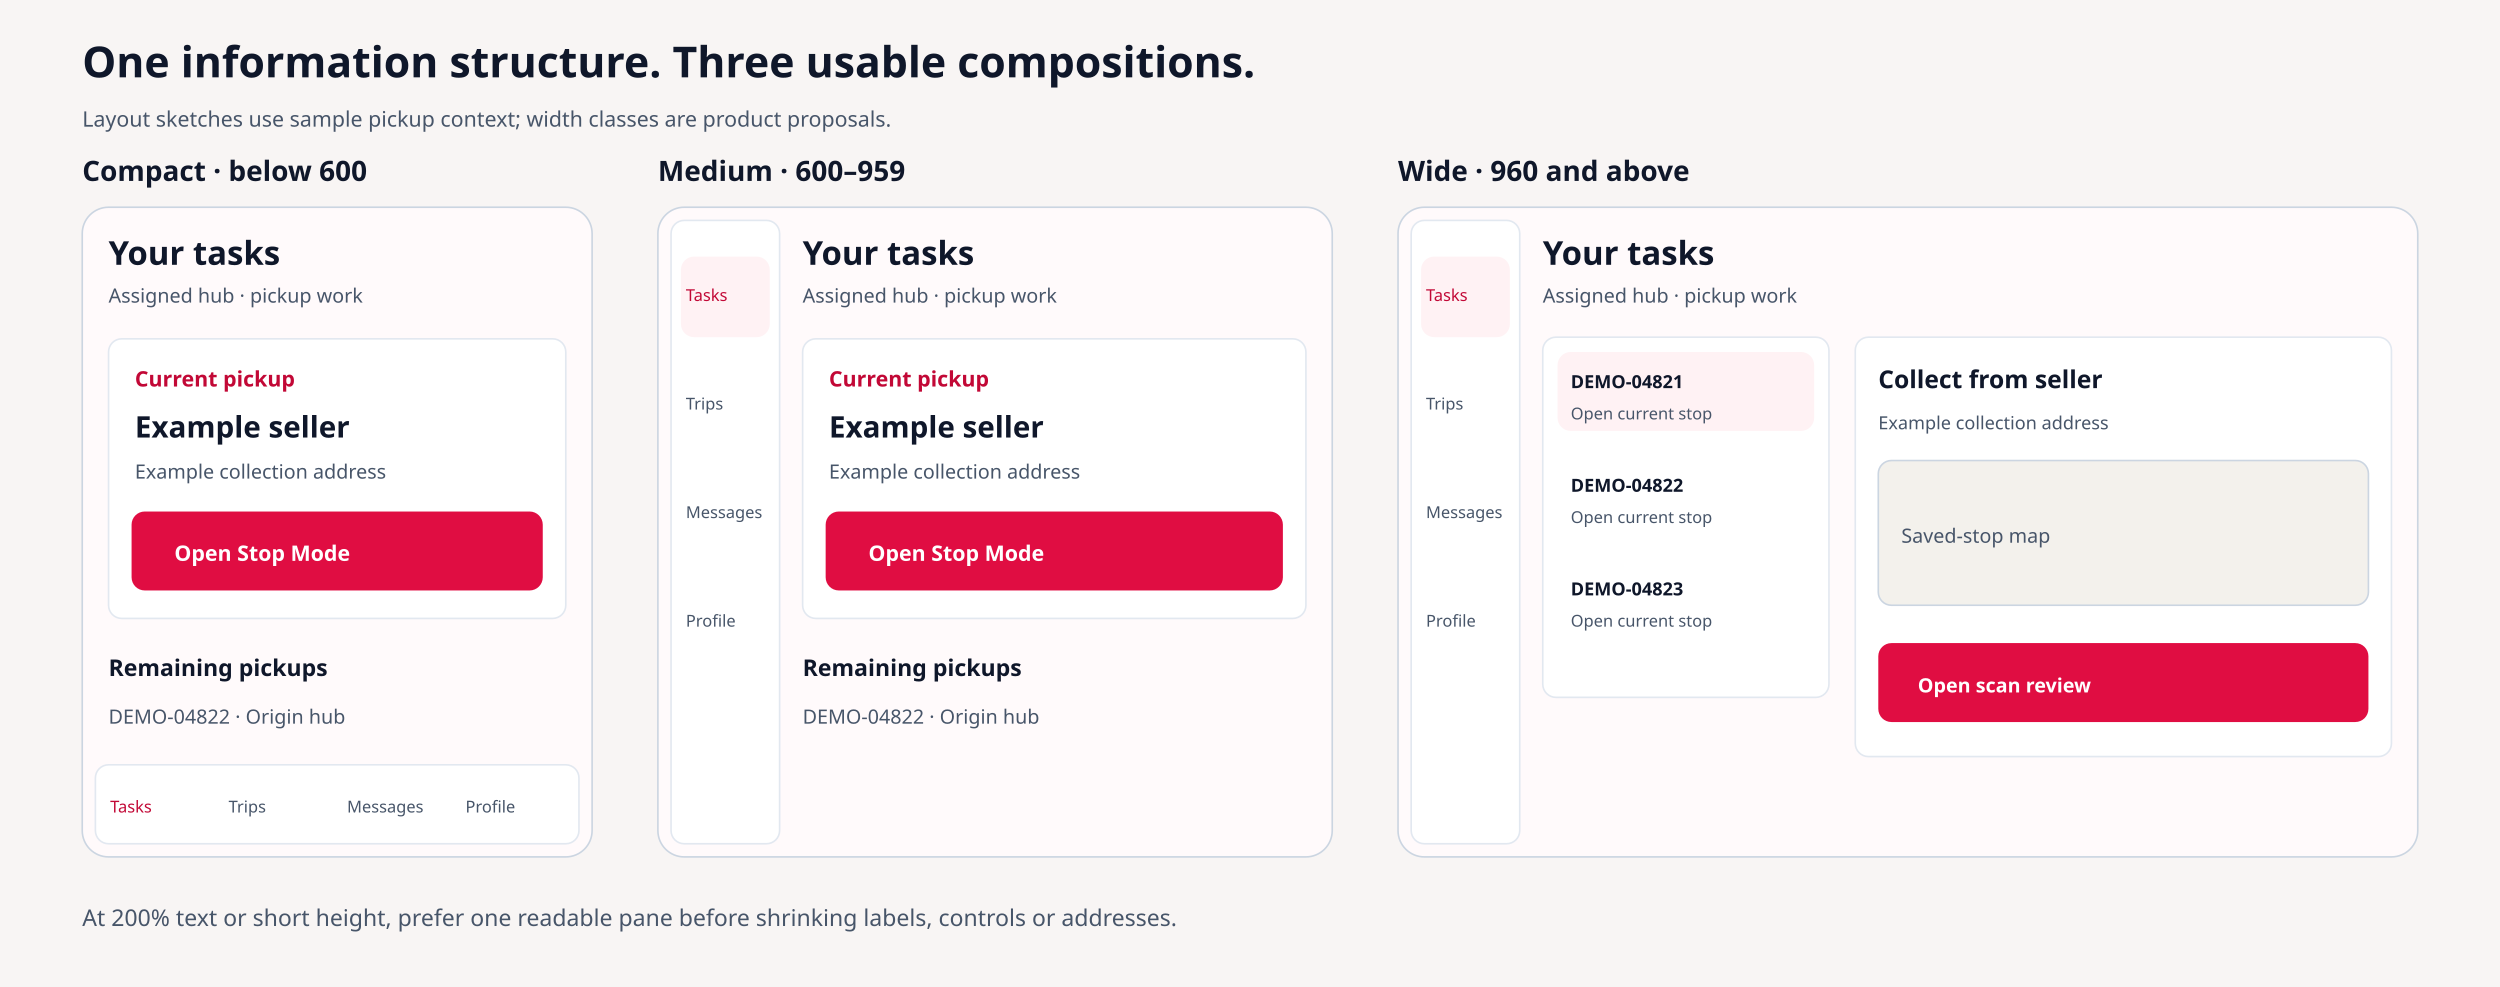
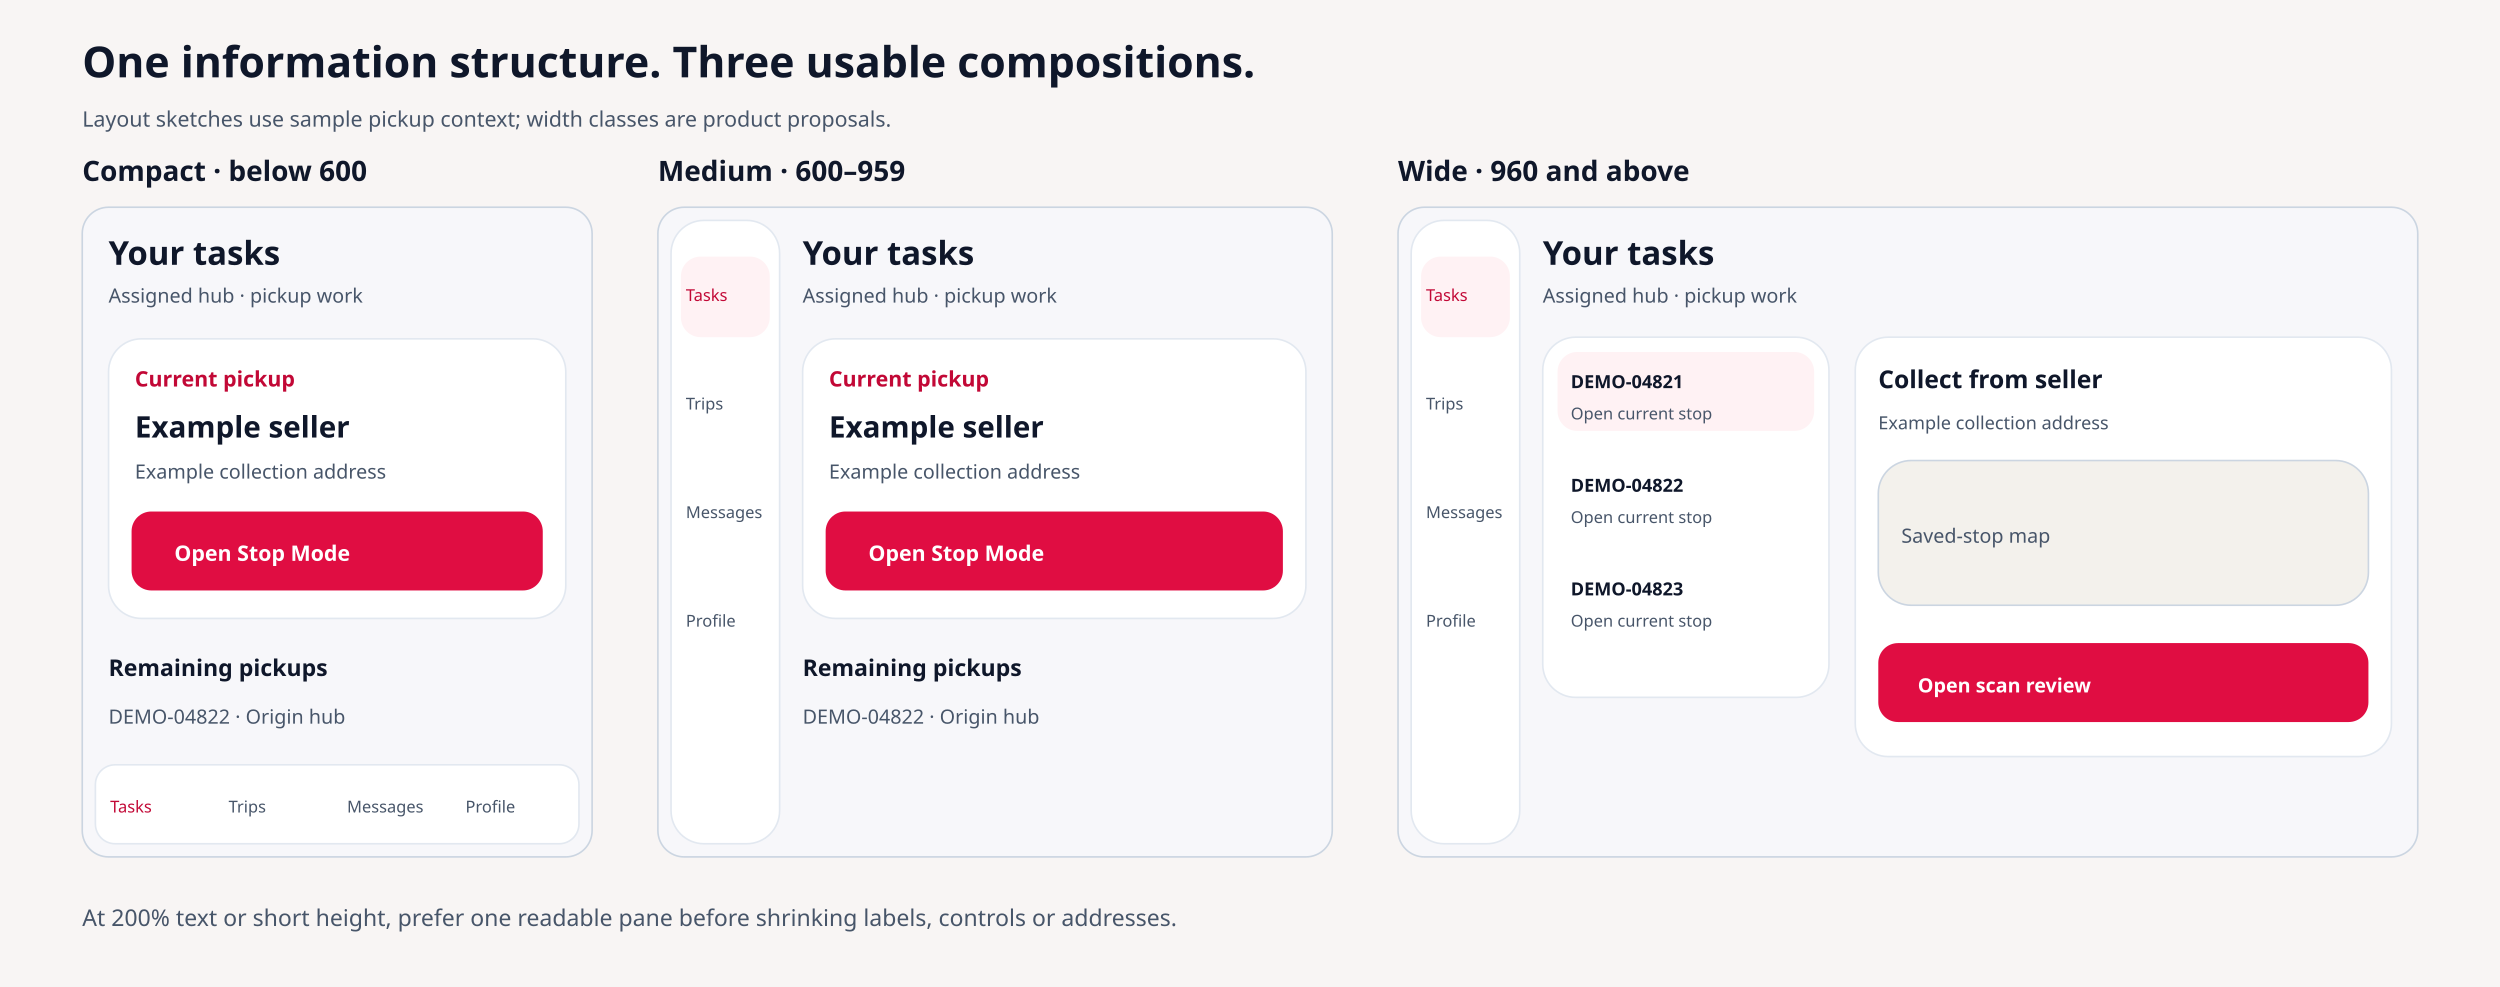
<svg xmlns="http://www.w3.org/2000/svg" width="1520" height="600" viewBox="0 0 1520 600">
  <rect x="0" y="0" width="1520" height="600" rx="0" fill="#F8F5F4" stroke="none" />
  <text x="50" y="47" font-family="Plus Jakarta Sans, sans-serif" font-size="26" font-weight="600" fill="#0F172A">One information structure. Three usable compositions.</text>
  <text x="50" y="77" font-family="Plus Jakarta Sans, sans-serif" font-size="13" font-weight="500" fill="#475569">Layout sketches use sample pickup context; width classes are product proposals.</text>
  <text x="50" y="110" font-family="Plus Jakarta Sans, sans-serif" font-size="17" font-weight="600" fill="#0F172A">Compact · below 600</text>
-   <rect x="50" y="126" width="310" height="395" rx="16" fill="#FFFAFB" stroke="#CBD5E1" />
+   <rect x="50" y="126" width="310" height="395" rx="16" fill="#F7F7FA" stroke="#CBD5E1" />
  <text x="66" y="161" font-family="Plus Jakarta Sans, sans-serif" font-size="20" font-weight="600" fill="#0F172A">Your tasks</text>
  <text x="66" y="184" font-family="Plus Jakarta Sans, sans-serif" font-size="12" font-weight="500" fill="#475569">Assigned hub · pickup work</text>
-   <rect x="66" y="206" width="278" height="170" rx="8" fill="#FFFFFF" stroke="#E2E8F0" />
+   <rect x="66" y="206" width="278" height="170" rx="20" fill="#FFFFFF" stroke="#E2E8F0" />
  <text x="82" y="235" font-family="Plus Jakarta Sans, sans-serif" font-size="13" font-weight="600" fill="#C20836">Current pickup</text>
  <text x="82" y="266" font-family="Plus Jakarta Sans, sans-serif" font-size="18" font-weight="600" fill="#0F172A">Example seller</text>
  <text x="82" y="291" font-family="Plus Jakarta Sans, sans-serif" font-size="12" font-weight="500" fill="#475569">Example collection address</text>
-   <rect x="80" y="311" width="250" height="48" rx="8" fill="#E00D42" stroke="none" />
+   <rect x="80" y="311" width="250" height="48" rx="12" fill="#E00D42" stroke="none" />
  <text x="106" y="341" font-family="Plus Jakarta Sans, sans-serif" font-size="13" font-weight="600" fill="#FFFFFF">Open Stop Mode</text>
  <text x="66" y="411" font-family="Plus Jakarta Sans, sans-serif" font-size="14" font-weight="600" fill="#0F172A">Remaining pickups</text>
  <text x="66" y="440" font-family="Plus Jakarta Sans, sans-serif" font-size="12" font-weight="500" fill="#475569">DEMO-04822 · Origin hub</text>
-   <rect x="58" y="465" width="294" height="48" rx="8" fill="#FFFFFF" stroke="#E2E8F0" />
+   <rect x="58" y="465" width="294" height="48" rx="12" fill="#FFFFFF" stroke="#E2E8F0" />
  <text x="67.0" y="494" font-family="Plus Jakarta Sans, sans-serif" font-size="10" font-weight="500" fill="#C20836">Tasks</text>
  <text x="139.0" y="494" font-family="Plus Jakarta Sans, sans-serif" font-size="10" font-weight="500" fill="#475569">Trips</text>
  <text x="211.0" y="494" font-family="Plus Jakarta Sans, sans-serif" font-size="10" font-weight="500" fill="#475569">Messages</text>
  <text x="283.0" y="494" font-family="Plus Jakarta Sans, sans-serif" font-size="10" font-weight="500" fill="#475569">Profile</text>
  <text x="400" y="110" font-family="Plus Jakarta Sans, sans-serif" font-size="17" font-weight="600" fill="#0F172A">Medium · 600–959</text>
-   <rect x="400" y="126" width="410" height="395" rx="16" fill="#FFFAFB" stroke="#CBD5E1" />
-   <rect x="408" y="134" width="66" height="379" rx="8" fill="#FFFFFF" stroke="#E2E8F0" />
-   <rect x="414" y="156" width="54" height="49" rx="8" fill="#FFF2F4" stroke="none" />
+   <rect x="400" y="126" width="410" height="395" rx="16" fill="#F7F7FA" stroke="#CBD5E1" />
+   <rect x="408" y="134" width="66" height="379" rx="20" fill="#FFFFFF" stroke="#E2E8F0" />
+   <rect x="414" y="156" width="54" height="49" rx="12" fill="#FFF2F4" stroke="none" />
  <text x="417" y="183" font-family="Plus Jakarta Sans, sans-serif" font-size="10" font-weight="500" fill="#C20836">Tasks</text>
  <text x="417" y="249" font-family="Plus Jakarta Sans, sans-serif" font-size="10" font-weight="500" fill="#475569">Trips</text>
  <text x="417" y="315" font-family="Plus Jakarta Sans, sans-serif" font-size="10" font-weight="500" fill="#475569">Messages</text>
  <text x="417" y="381" font-family="Plus Jakarta Sans, sans-serif" font-size="10" font-weight="500" fill="#475569">Profile</text>
  <text x="488" y="161" font-family="Plus Jakarta Sans, sans-serif" font-size="20" font-weight="600" fill="#0F172A">Your tasks</text>
  <text x="488" y="184" font-family="Plus Jakarta Sans, sans-serif" font-size="12" font-weight="500" fill="#475569">Assigned hub · pickup work</text>
-   <rect x="488" y="206" width="306" height="170" rx="8" fill="#FFFFFF" stroke="#E2E8F0" />
+   <rect x="488" y="206" width="306" height="170" rx="20" fill="#FFFFFF" stroke="#E2E8F0" />
  <text x="504" y="235" font-family="Plus Jakarta Sans, sans-serif" font-size="13" font-weight="600" fill="#C20836">Current pickup</text>
  <text x="504" y="266" font-family="Plus Jakarta Sans, sans-serif" font-size="18" font-weight="600" fill="#0F172A">Example seller</text>
  <text x="504" y="291" font-family="Plus Jakarta Sans, sans-serif" font-size="12" font-weight="500" fill="#475569">Example collection address</text>
-   <rect x="502" y="311" width="278" height="48" rx="8" fill="#E00D42" stroke="none" />
+   <rect x="502" y="311" width="278" height="48" rx="12" fill="#E00D42" stroke="none" />
  <text x="528" y="341" font-family="Plus Jakarta Sans, sans-serif" font-size="13" font-weight="600" fill="#FFFFFF">Open Stop Mode</text>
  <text x="488" y="411" font-family="Plus Jakarta Sans, sans-serif" font-size="14" font-weight="600" fill="#0F172A">Remaining pickups</text>
  <text x="488" y="440" font-family="Plus Jakarta Sans, sans-serif" font-size="12" font-weight="500" fill="#475569">DEMO-04822 · Origin hub</text>
  <text x="850" y="110" font-family="Plus Jakarta Sans, sans-serif" font-size="17" font-weight="600" fill="#0F172A">Wide · 960 and above</text>
-   <rect x="850" y="126" width="620" height="395" rx="16" fill="#FFFAFB" stroke="#CBD5E1" />
-   <rect x="858" y="134" width="66" height="379" rx="8" fill="#FFFFFF" stroke="#E2E8F0" />
-   <rect x="864" y="156" width="54" height="49" rx="8" fill="#FFF2F4" stroke="none" />
+   <rect x="850" y="126" width="620" height="395" rx="16" fill="#F7F7FA" stroke="#CBD5E1" />
+   <rect x="858" y="134" width="66" height="379" rx="20" fill="#FFFFFF" stroke="#E2E8F0" />
+   <rect x="864" y="156" width="54" height="49" rx="12" fill="#FFF2F4" stroke="none" />
  <text x="867" y="183" font-family="Plus Jakarta Sans, sans-serif" font-size="10" font-weight="500" fill="#C20836">Tasks</text>
  <text x="867" y="249" font-family="Plus Jakarta Sans, sans-serif" font-size="10" font-weight="500" fill="#475569">Trips</text>
  <text x="867" y="315" font-family="Plus Jakarta Sans, sans-serif" font-size="10" font-weight="500" fill="#475569">Messages</text>
  <text x="867" y="381" font-family="Plus Jakarta Sans, sans-serif" font-size="10" font-weight="500" fill="#475569">Profile</text>
  <text x="938" y="161" font-family="Plus Jakarta Sans, sans-serif" font-size="20" font-weight="600" fill="#0F172A">Your tasks</text>
  <text x="938" y="184" font-family="Plus Jakarta Sans, sans-serif" font-size="12" font-weight="500" fill="#475569">Assigned hub · pickup work</text>
-   <rect x="938" y="205" width="174" height="219" rx="8" fill="#FFFFFF" stroke="#E2E8F0" />
-   <rect x="947" y="214" width="156" height="48" rx="8" fill="#FFF2F4" stroke="none" />
+   <rect x="938" y="205" width="174" height="219" rx="20" fill="#FFFFFF" stroke="#E2E8F0" />
+   <rect x="947" y="214" width="156" height="48" rx="12" fill="#FFF2F4" stroke="none" />
  <text x="955" y="236" font-family="Plus Jakarta Sans, sans-serif" font-size="11" font-weight="600" fill="#0F172A">DEMO-04821</text>
  <text x="955" y="255" font-family="Plus Jakarta Sans, sans-serif" font-size="10" font-weight="500" fill="#475569">Open current stop</text>
  <text x="955" y="299" font-family="Plus Jakarta Sans, sans-serif" font-size="11" font-weight="600" fill="#0F172A">DEMO-04822</text>
  <text x="955" y="318" font-family="Plus Jakarta Sans, sans-serif" font-size="10" font-weight="500" fill="#475569">Open current stop</text>
  <text x="955" y="362" font-family="Plus Jakarta Sans, sans-serif" font-size="11" font-weight="600" fill="#0F172A">DEMO-04823</text>
  <text x="955" y="381" font-family="Plus Jakarta Sans, sans-serif" font-size="10" font-weight="500" fill="#475569">Open current stop</text>
-   <rect x="1128" y="205" width="326" height="255" rx="8" fill="#FFFFFF" stroke="#E2E8F0" />
+   <rect x="1128" y="205" width="326" height="255" rx="20" fill="#FFFFFF" stroke="#E2E8F0" />
  <text x="1142" y="236" font-family="Plus Jakarta Sans, sans-serif" font-size="15" font-weight="600" fill="#0F172A">Collect from seller</text>
  <text x="1142" y="261" font-family="Plus Jakarta Sans, sans-serif" font-size="11" font-weight="500" fill="#475569">Example collection address</text>
-   <rect x="1142" y="280" width="298" height="88" rx="8" fill="#F3F1EC" stroke="#CBD5E1" />
+   <rect x="1142" y="280" width="298" height="88" rx="20" fill="#F3F1EC" stroke="#CBD5E1" />
  <text x="1156" y="330" font-family="Plus Jakarta Sans, sans-serif" font-size="12" font-weight="500" fill="#475569">Saved-stop map</text>
-   <rect x="1142" y="391" width="298" height="48" rx="8" fill="#E00D42" stroke="none" />
+   <rect x="1142" y="391" width="298" height="48" rx="12" fill="#E00D42" stroke="none" />
  <text x="1166" y="421" font-family="Plus Jakarta Sans, sans-serif" font-size="12" font-weight="600" fill="#FFFFFF">Open scan review</text>
  <text x="50" y="563" font-family="Plus Jakarta Sans, sans-serif" font-size="14" font-weight="500" fill="#475569">At 200% text or short height, prefer one readable pane before shrinking labels, controls or addresses.</text>
</svg>
